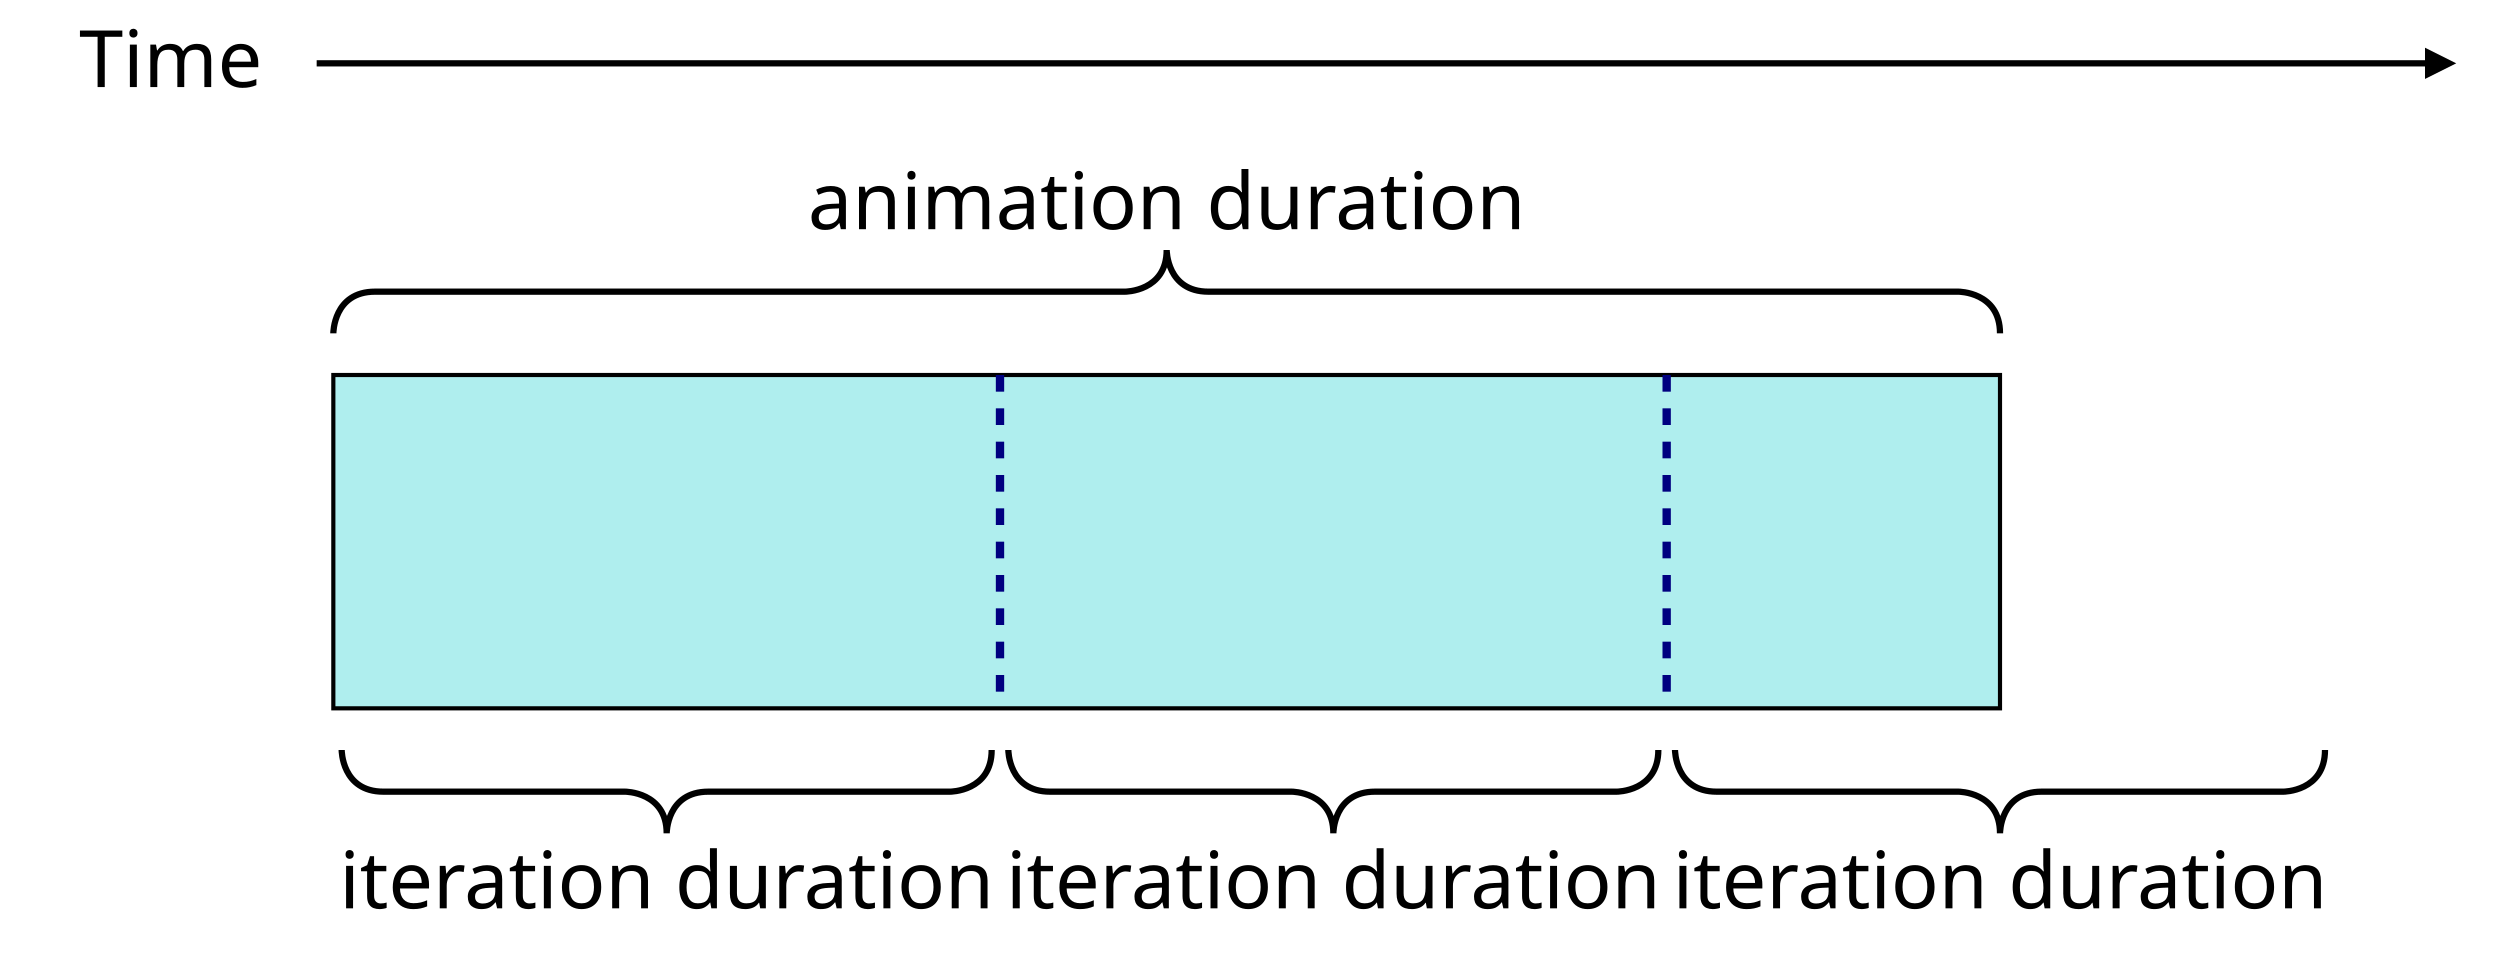
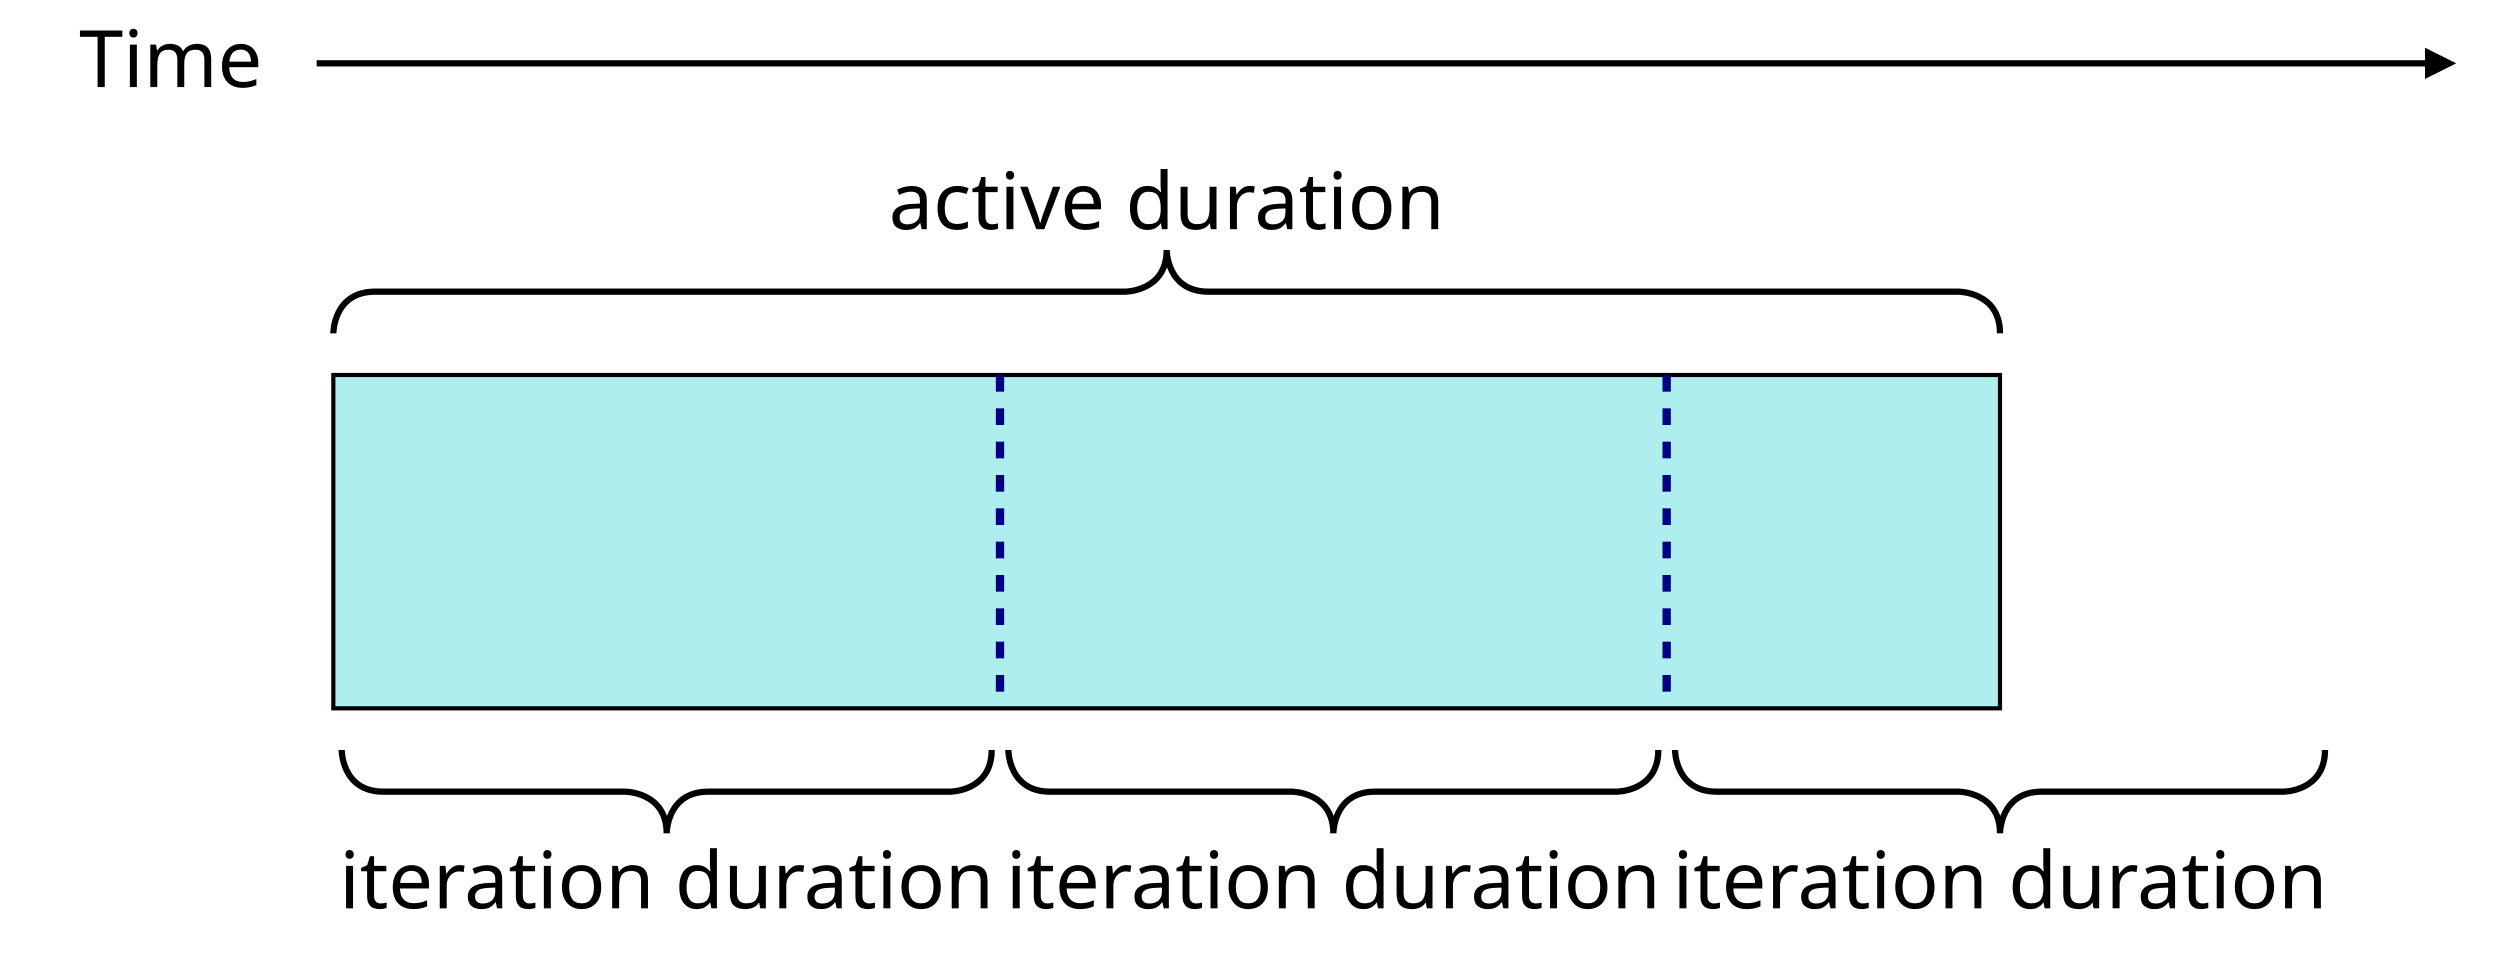
<svg xmlns="http://www.w3.org/2000/svg" width="100%" height="100%" viewBox="0 0 600 230">
  <defs>
    <style type="text/css">
    svg {
      font-size: 19px;
      font-family: sans-serif;
    }

    /*
     * Line work
     */
    .line, .arrowLine, .dottedArrow, .doubleArrowLine {
      stroke: black;
      stroke-width: 1.5;
      fill: none;
    }
    .arrowLine, .dottedArrow {
      marker-end: url(#arrow);
    }
    .dottedArrow {
      stroke-dasharray: 4 4;
      stroke-width: 2;
    }
    .doubleArrowLine {
      marker-start: url(#reverseArrow);
      marker-end: url(#arrow);
    }
    .bracket {
      stroke: black;
      stroke-width: 1.5;
      fill: none;
    }

    /*
     * Animation spans
     */
-     .animSpan  {
+     .activeSpan  {
      fill: paleturquoise;
      stroke: black;
    }
-     .groupRepeatBoundary, .animRepeatBoundary {
-       stroke-dasharray: 4 4;
-     }
-     .groupRepeatBoundary {
-       stroke: darkgreen;
-       stroke-width: 3;
-     }
-     .animRepeatBoundary {
+     .repeatBoundary {
      stroke: navy;
      stroke-width: 2;
+       stroke-dasharray: 4 4;
    }

    /*
     * Text labels
     */
    .durationLabel {
      text-anchor: middle;
    }
    </style>
    <style type="text/css">
      .blackArrowHead {
        fill: black;
        stroke: none;
      }
    </style>
    <marker id="arrow" viewBox="0 -5 10 10" orient="auto" markerWidth="5" markerHeight="5">
      <path d="M0-5l10 5l-10 5z" class="blackArrowHead" />
    </marker>
  </defs>
  <g>
    <text x="1em" y="1.1em">Time</text>
    <line x1="4em" x2="97%" y1="0.8em" y2="0.8em" class="arrowLine" />
  </g>
  <g transform="translate(80 20)">
    <g transform="translate(0 60)">
      <path d="M0 0s0-10 10-10h180s10 0 10-10c0 0 0 10 10 10h180s10 0 10 10" class="bracket" />
      <g transform="translate(200 0)">
-         <text y="-25" class="durationLabel">animation duration</text>
+         <text y="-25" class="durationLabel">active duration</text>
      </g>
    </g>
    <g transform="translate(0 70)">
-       <rect width="400" height="80" class="animSpan" />
-       <path d="M160 0v80m160-80v80" class="animRepeatBoundary" />
+       <rect width="400" height="80" class="activeSpan" />
+       <path d="M160 0v80m160-80v80" class="repeatBoundary" />
    </g>
    <g transform="translate(0 160)">
      <path d="M2 0s0 10 10 10h58s10 0 10 10c0 0 0-10 10-10h58s10 0 10-10" class="bracket" />
      <path d="M162 0s0 10 10 10h58s10 0 10 10c0 0 0-10 10-10h58s10 0 10-10" class="bracket" />
      <path d="M322 0s0 10 10 10h58s10 0 10 10c0 0 0-10 10-10h58s10 0 10-10" class="bracket" />
      <g transform="translate(0 38)">
        <text x="80" class="durationLabel">iteration duration</text>
        <text x="240" class="durationLabel">iteration duration</text>
        <text x="400" class="durationLabel">iteration duration</text>
      </g>
    </g>
  </g>
</svg>
